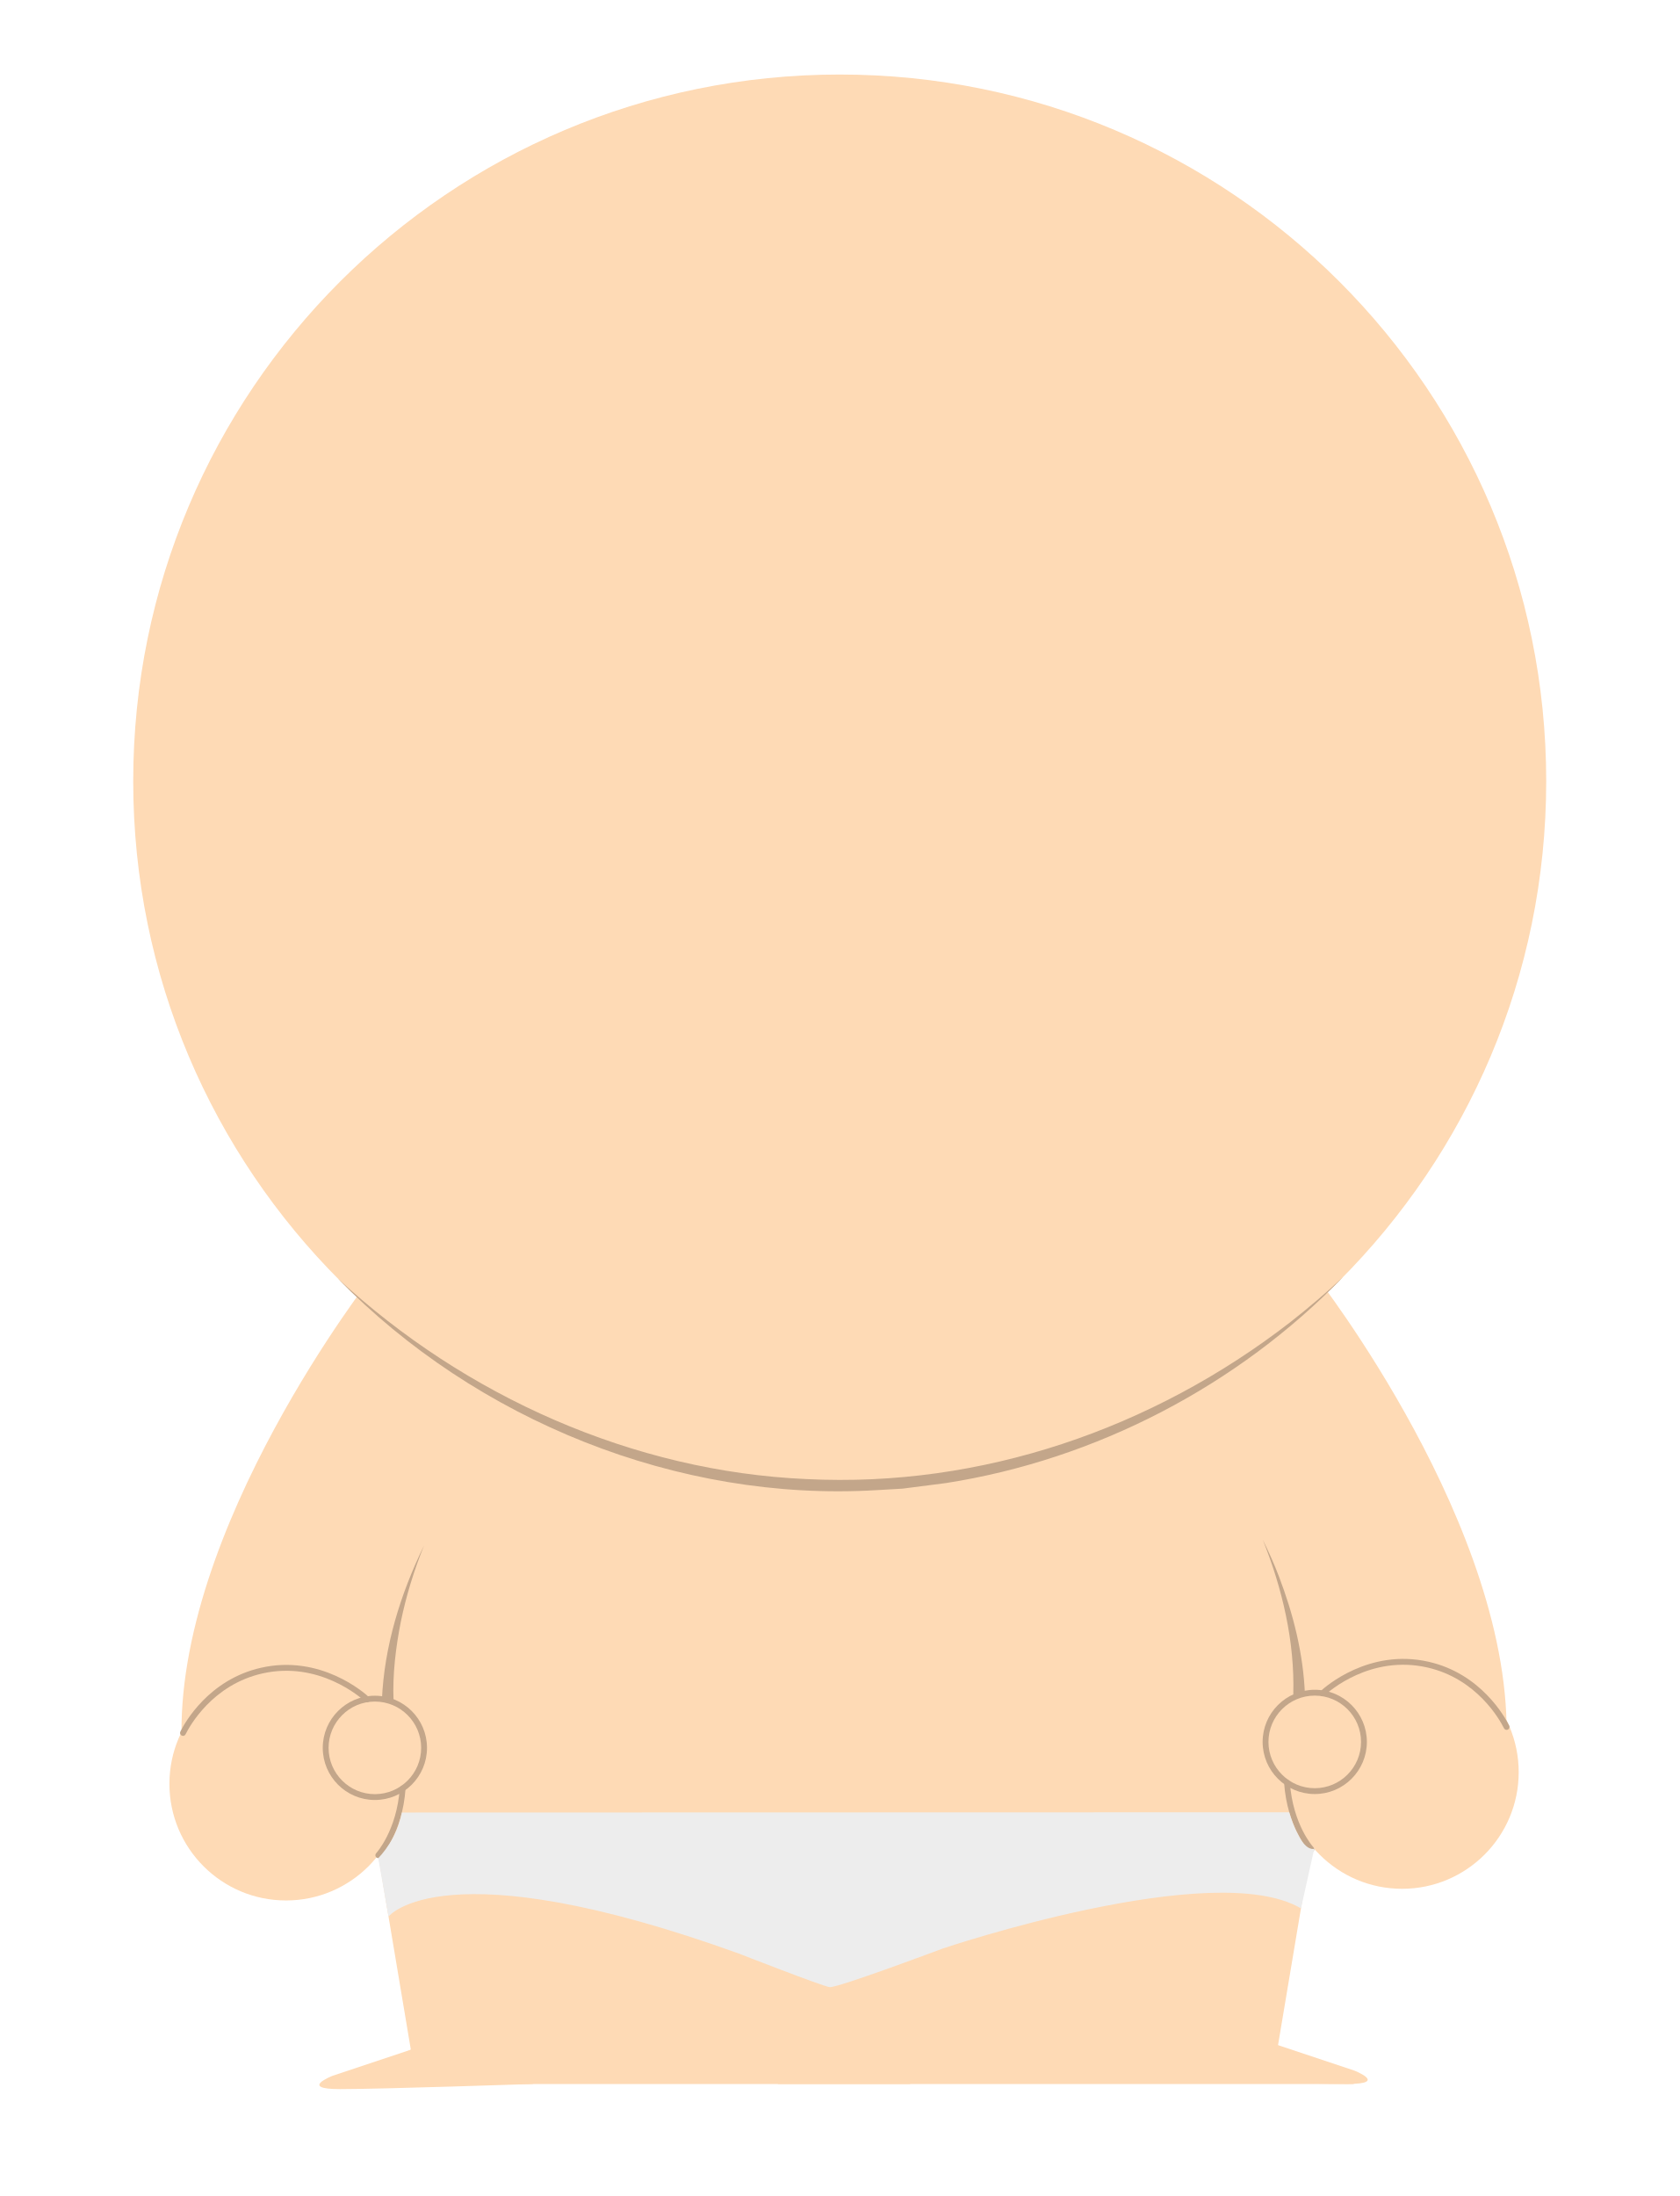
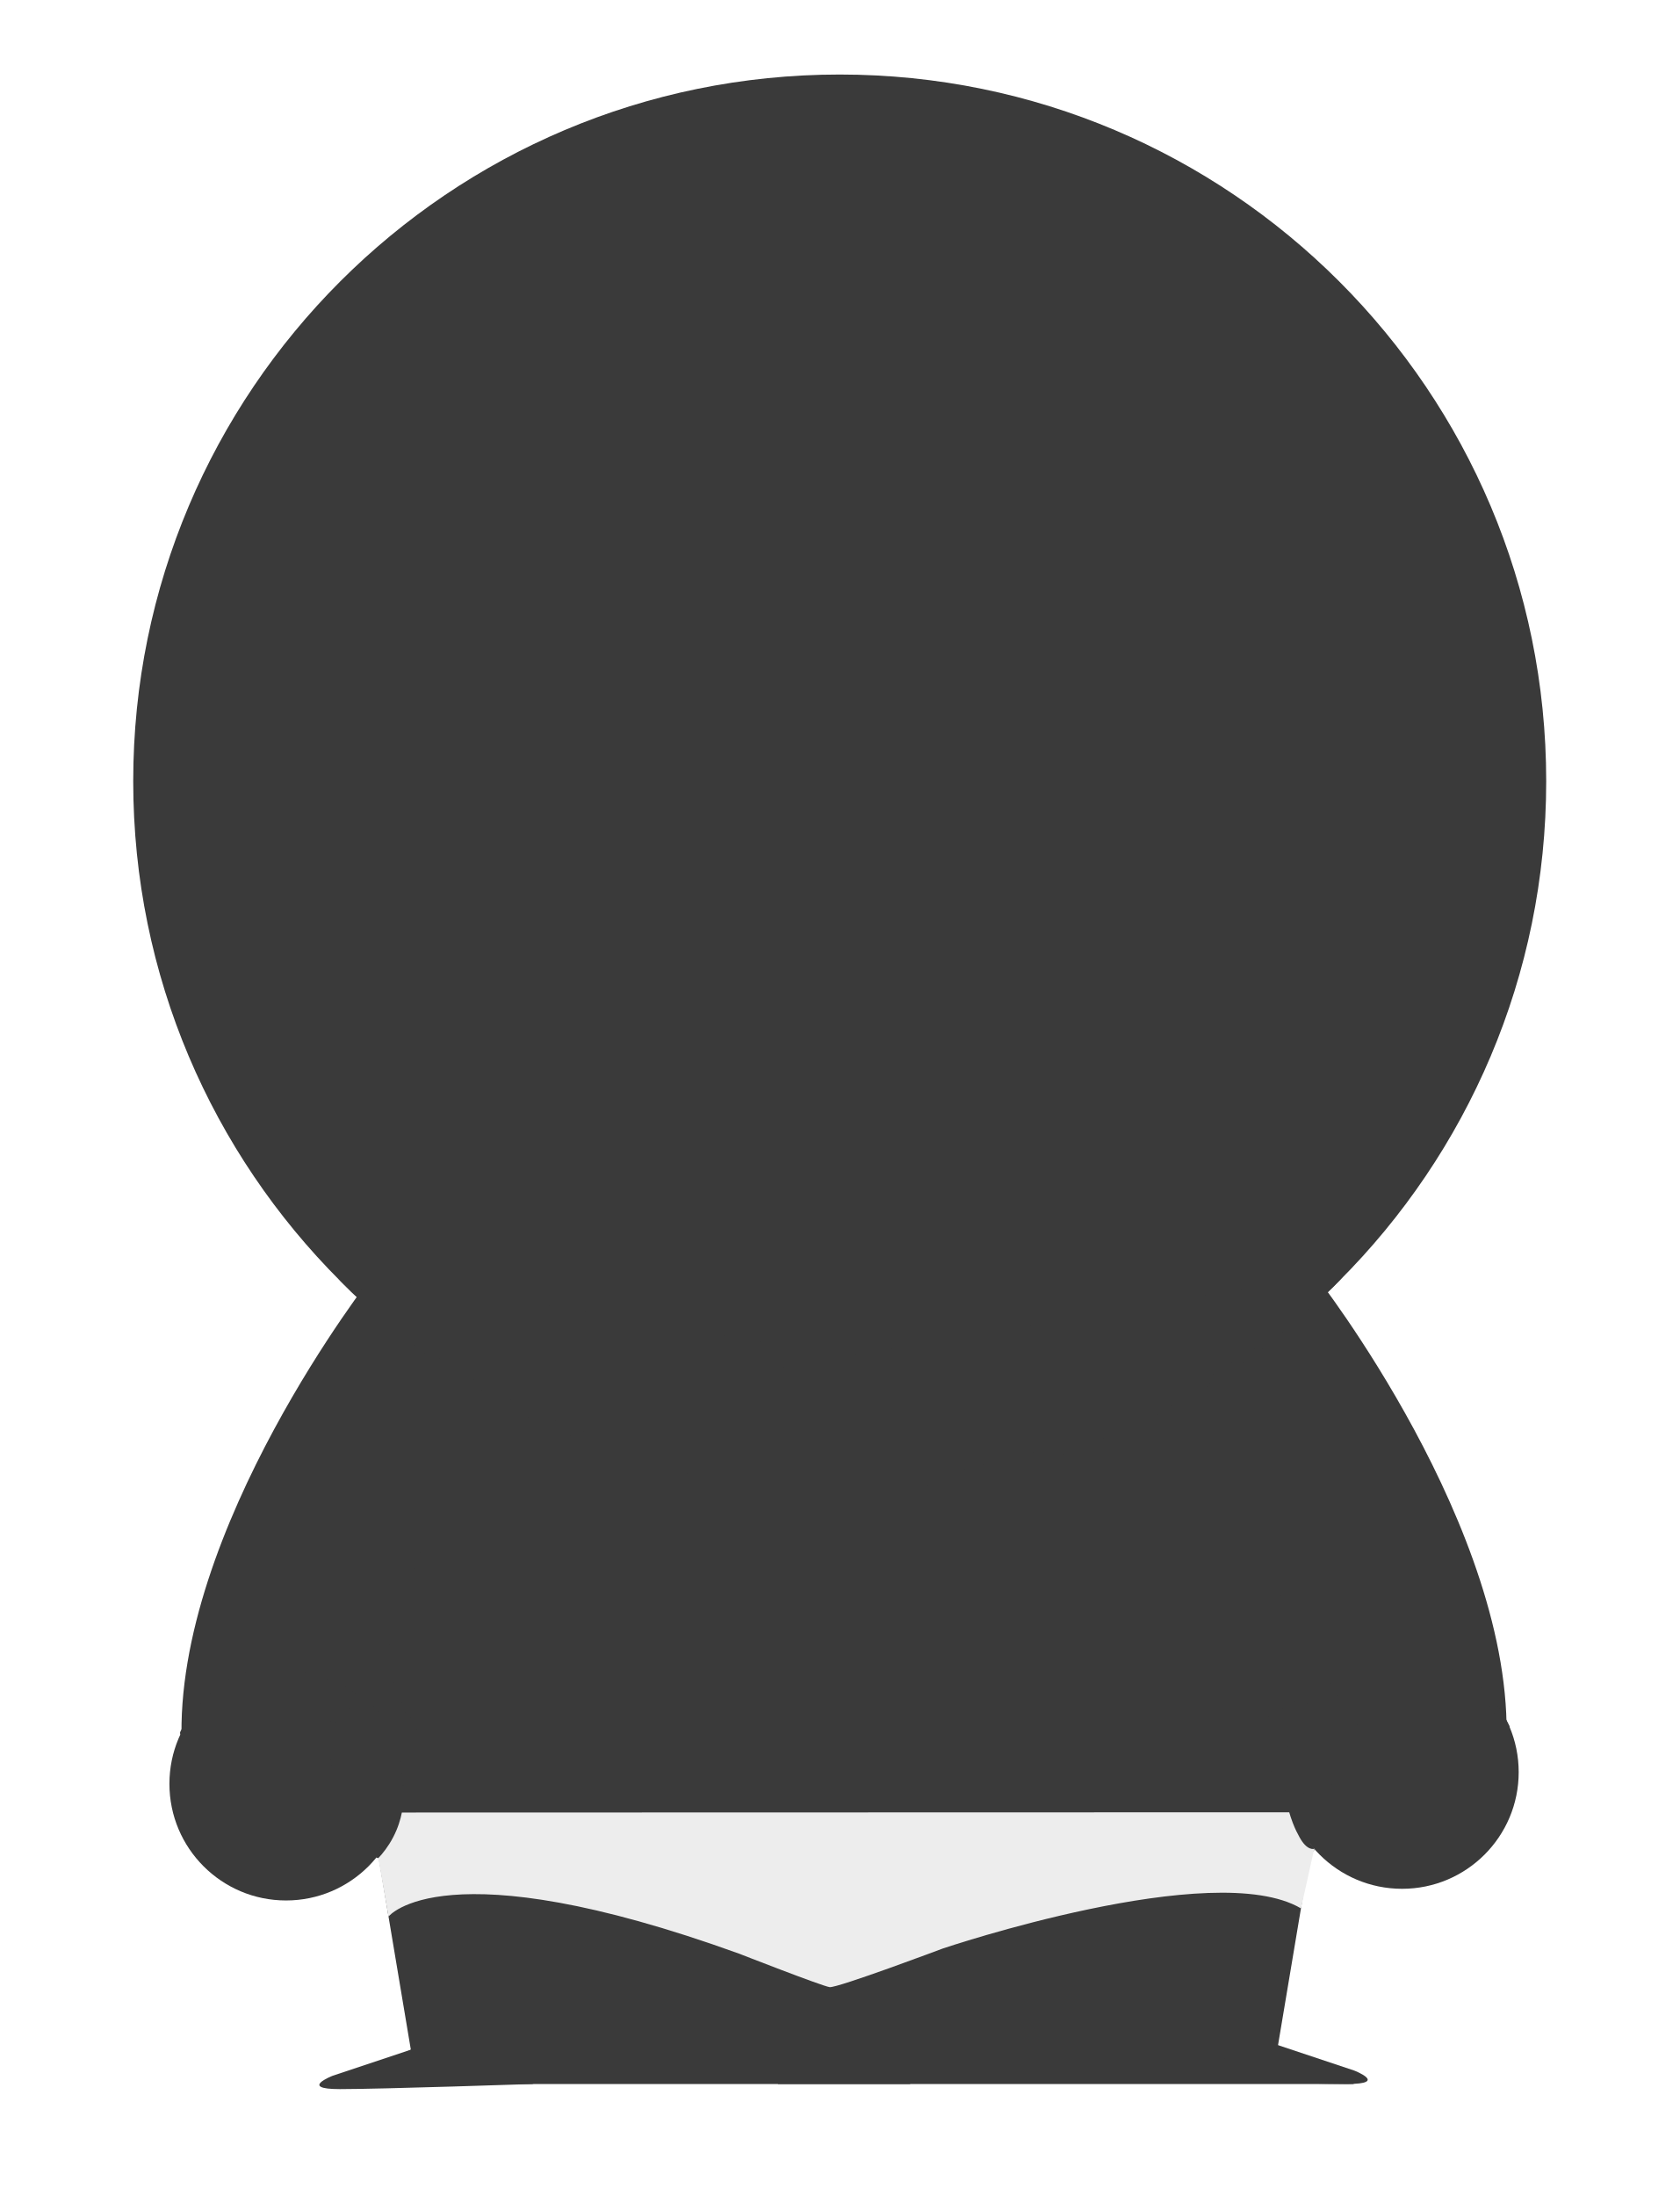
<svg xmlns="http://www.w3.org/2000/svg" viewBox="0 0 288.06 376.58">
  <defs>
    <style>
      .cls-1 {
-         fill: #c3a68a;
+         fill: #3a3a3a;
      }

      .cls-2 {
-         fill: #fedab5;
+         fill: #3a3a3a;
      }

      .cls-3 {
        fill: #ededed;
      }
    </style>
  </defs>
  <g id="Camada_2" data-name="Camada 2">
    <g>
      <g>
        <circle class="cls-2" cx="144.03" cy="133.96" r="121.18" />
        <path class="cls-2" d="M63.88,218.79s-34.12,43.53-32.71,80.24c.18,4.7,1.06,15.76,7.77,19.14,8.83,4.46,23.99-6.45,26.01-3.32,.42,.65,.09,1.61-.24,2.3,1.92,11.45,3.84,22.9,5.76,34.35l-13.18,5.88h98.82v-122.82l-92.24-15.76Z" />
        <circle class="cls-2" cx="49.06" cy="305.9" r="20" />
        <path class="cls-2" d="M225.67,218.79s34.12,43.53,32.71,80.24c-.18,4.7-1.06,15.76-7.77,19.14-8.83,4.46-23.99-6.45-26.01-3.32-.42,.65-.09,1.61,.24,2.3-1.92,11.45-3.84,22.9-5.76,34.35l13.18,5.88h-98.82v-122.82s92.24-15.76,92.24-15.76Z" />
        <circle class="cls-2" cx="240.49" cy="303.9" r="20" />
      </g>
      <path class="cls-2" d="M70.47,351.49l-13.41,4.47s-5.88,2.29,1.24,2.29,33.24-.88,33.24-.88l-21.06-5.88Z" />
      <path class="cls-2" d="M218.9,350.61l13.41,4.47s5.88,2.29-1.24,2.29c-7.12,0-33.24-.88-33.24-.88l21.06-5.88Z" />
    </g>
  </g>
  <g id="Camada_3" data-name="Camada 3">
    <g>
      <path class="cls-1" d="M64.3,308.67c-4.93,0-8.94-4.01-8.94-8.94s4.01-8.94,8.94-8.94,8.94,4.01,8.94,8.94-4.01,8.94-8.94,8.94Zm0-16.88c-4.38,0-7.94,3.56-7.94,7.94s3.56,7.94,7.94,7.94,7.94-3.56,7.94-7.94-3.56-7.94-7.94-7.94Z" />
      <path class="cls-1" d="M31.38,297.67c-.07,0-.15-.02-.22-.05-.25-.12-.35-.42-.23-.67,.73-1.47,4.84-8.93,13.86-10.96,10.2-2.3,17.69,4.29,18.51,5.05,.2,.19,.22,.5,.03,.71-.19,.2-.5,.21-.71,.03-.78-.72-7.91-6.99-17.61-4.81-8.58,1.94-12.48,9.03-13.18,10.43-.09,.18-.26,.28-.45,.28Z" />
      <path class="cls-1" d="M64.88,318.64c-.12,0-.25-.04-.34-.13-.2-.19-.21-.5-.02-.71,.04-.04,3.54-3.88,4.05-11.14,.02-.28,.25-.49,.53-.46,.28,.02,.48,.26,.46,.53-.54,7.64-4.16,11.59-4.32,11.76-.1,.11-.23,.16-.36,.16Z" />
      <path class="cls-1" d="M225.51,307.65c-4.93,0-8.94-4.01-8.94-8.94s4.01-8.94,8.94-8.94,8.94,4.01,8.94,8.94-4.01,8.94-8.94,8.94Zm0-16.88c-4.38,0-7.94,3.56-7.94,7.94s3.56,7.94,7.94,7.94,7.94-3.56,7.94-7.94-3.56-7.94-7.94-7.94Z" />
      <path class="cls-1" d="M258.42,296.65c-.18,0-.36-.1-.45-.28-.7-1.4-4.61-8.5-13.18-10.43-9.7-2.19-16.83,4.08-17.61,4.81-.2,.19-.52,.17-.71-.03-.19-.2-.17-.52,.03-.71,.82-.76,8.31-7.35,18.51-5.05,9.01,2.03,13.12,9.49,13.86,10.96,.12,.25,.02,.55-.22,.67-.07,.04-.15,.05-.22,.05Z" />
      <path class="cls-1" d="M224.93,317.63c-.13,0-.27-.05-.36-.16-.15-.16-3.78-4.11-4.32-11.76-.02-.28,.19-.51,.46-.53,.27-.03,.51,.19,.53,.46,.51,7.29,4.01,11.11,4.05,11.14,.19,.2,.18,.52-.02,.71-.1,.09-.22,.14-.34,.14Z" />
      <path class="cls-1" d="M57.98,219.28c21.79,20.15,50.62,33.06,80.36,34.36,29.98,1.5,59.34-8.6,82.99-26.92,3.12-2.46,6.17-5.03,9.07-7.77-18.04,18.67-42.43,31.36-68.13,35.37-1.16,.16-6.45,.83-7.47,.96-.93,.05-3.54,.2-4.51,.26-34.03,2.03-68.59-11.95-92.31-36.26h0Z" />
      <path class="cls-1" d="M65.5,291.62c.39-9.3,3.19-18.29,7.24-26.6-1.72,4.24-3.07,8.61-3.99,13.09-.87,4.39-1.43,9.01-1.25,13.44,0,0-2,.07-2,.07h0Z" />
      <path class="cls-1" d="M221.83,290.55c.26-9.04-1.88-18.15-5.24-26.53,1,2.06,1.96,4.15,2.77,6.3,2.49,6.51,4.19,13.28,4.47,20.3,0,0-2-.07-2-.07h0Z" />
    </g>
  </g>
  <g id="Camada_4" data-name="Camada 4">
    <path class="cls-3" d="M66.64,328.66s9.3-11.99,60.13,6.36c0,0,14.21,5.56,15.53,5.74,1.32,.18,19.41-6.62,19.41-6.62,0,0,46.47-15.7,61.44-6.88,.76-3.41,1.51-6.81,2.27-10.22,0,0-1.2,.45-2.53-2-.37-.69-.71-1.31-1.15-2.45-.28-.74-.48-1.36-.61-1.81-50.73,.01-101.46,.02-152.2,.04-.22,1.1-.64,2.61-1.5,4.25-.83,1.59-1.79,2.78-2.55,3.58l1.76,10.02Z" />
  </g>
</svg>
